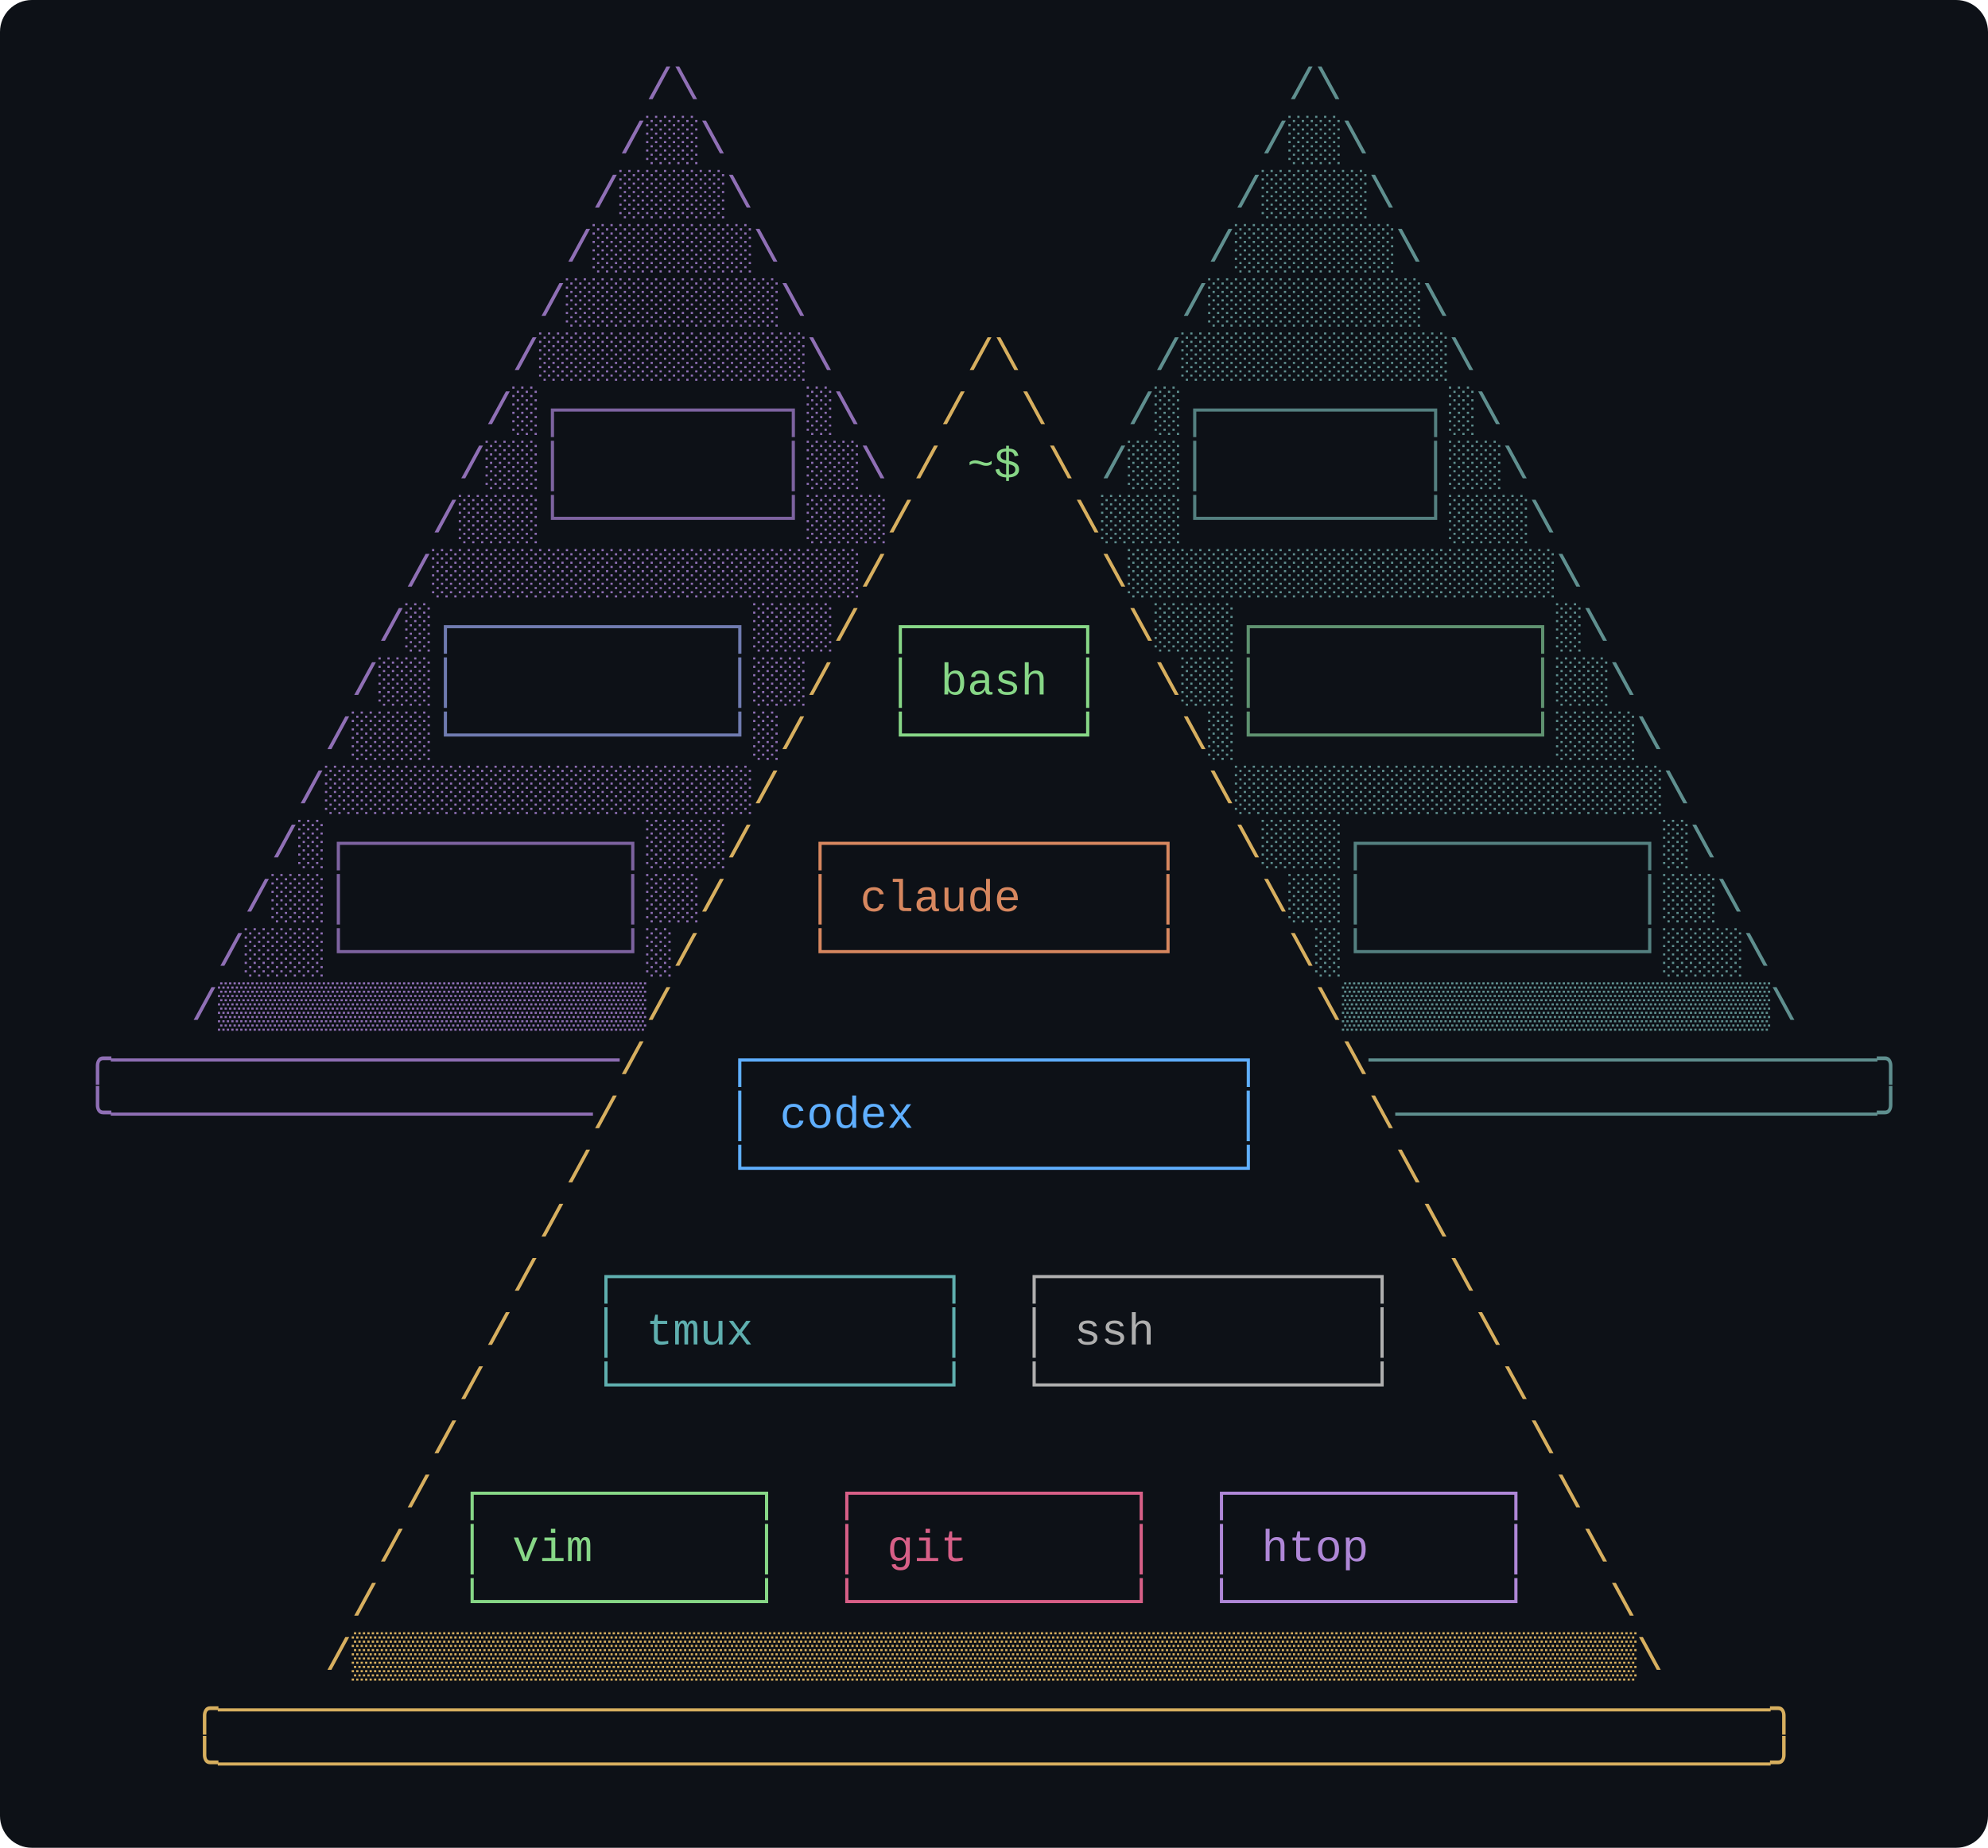
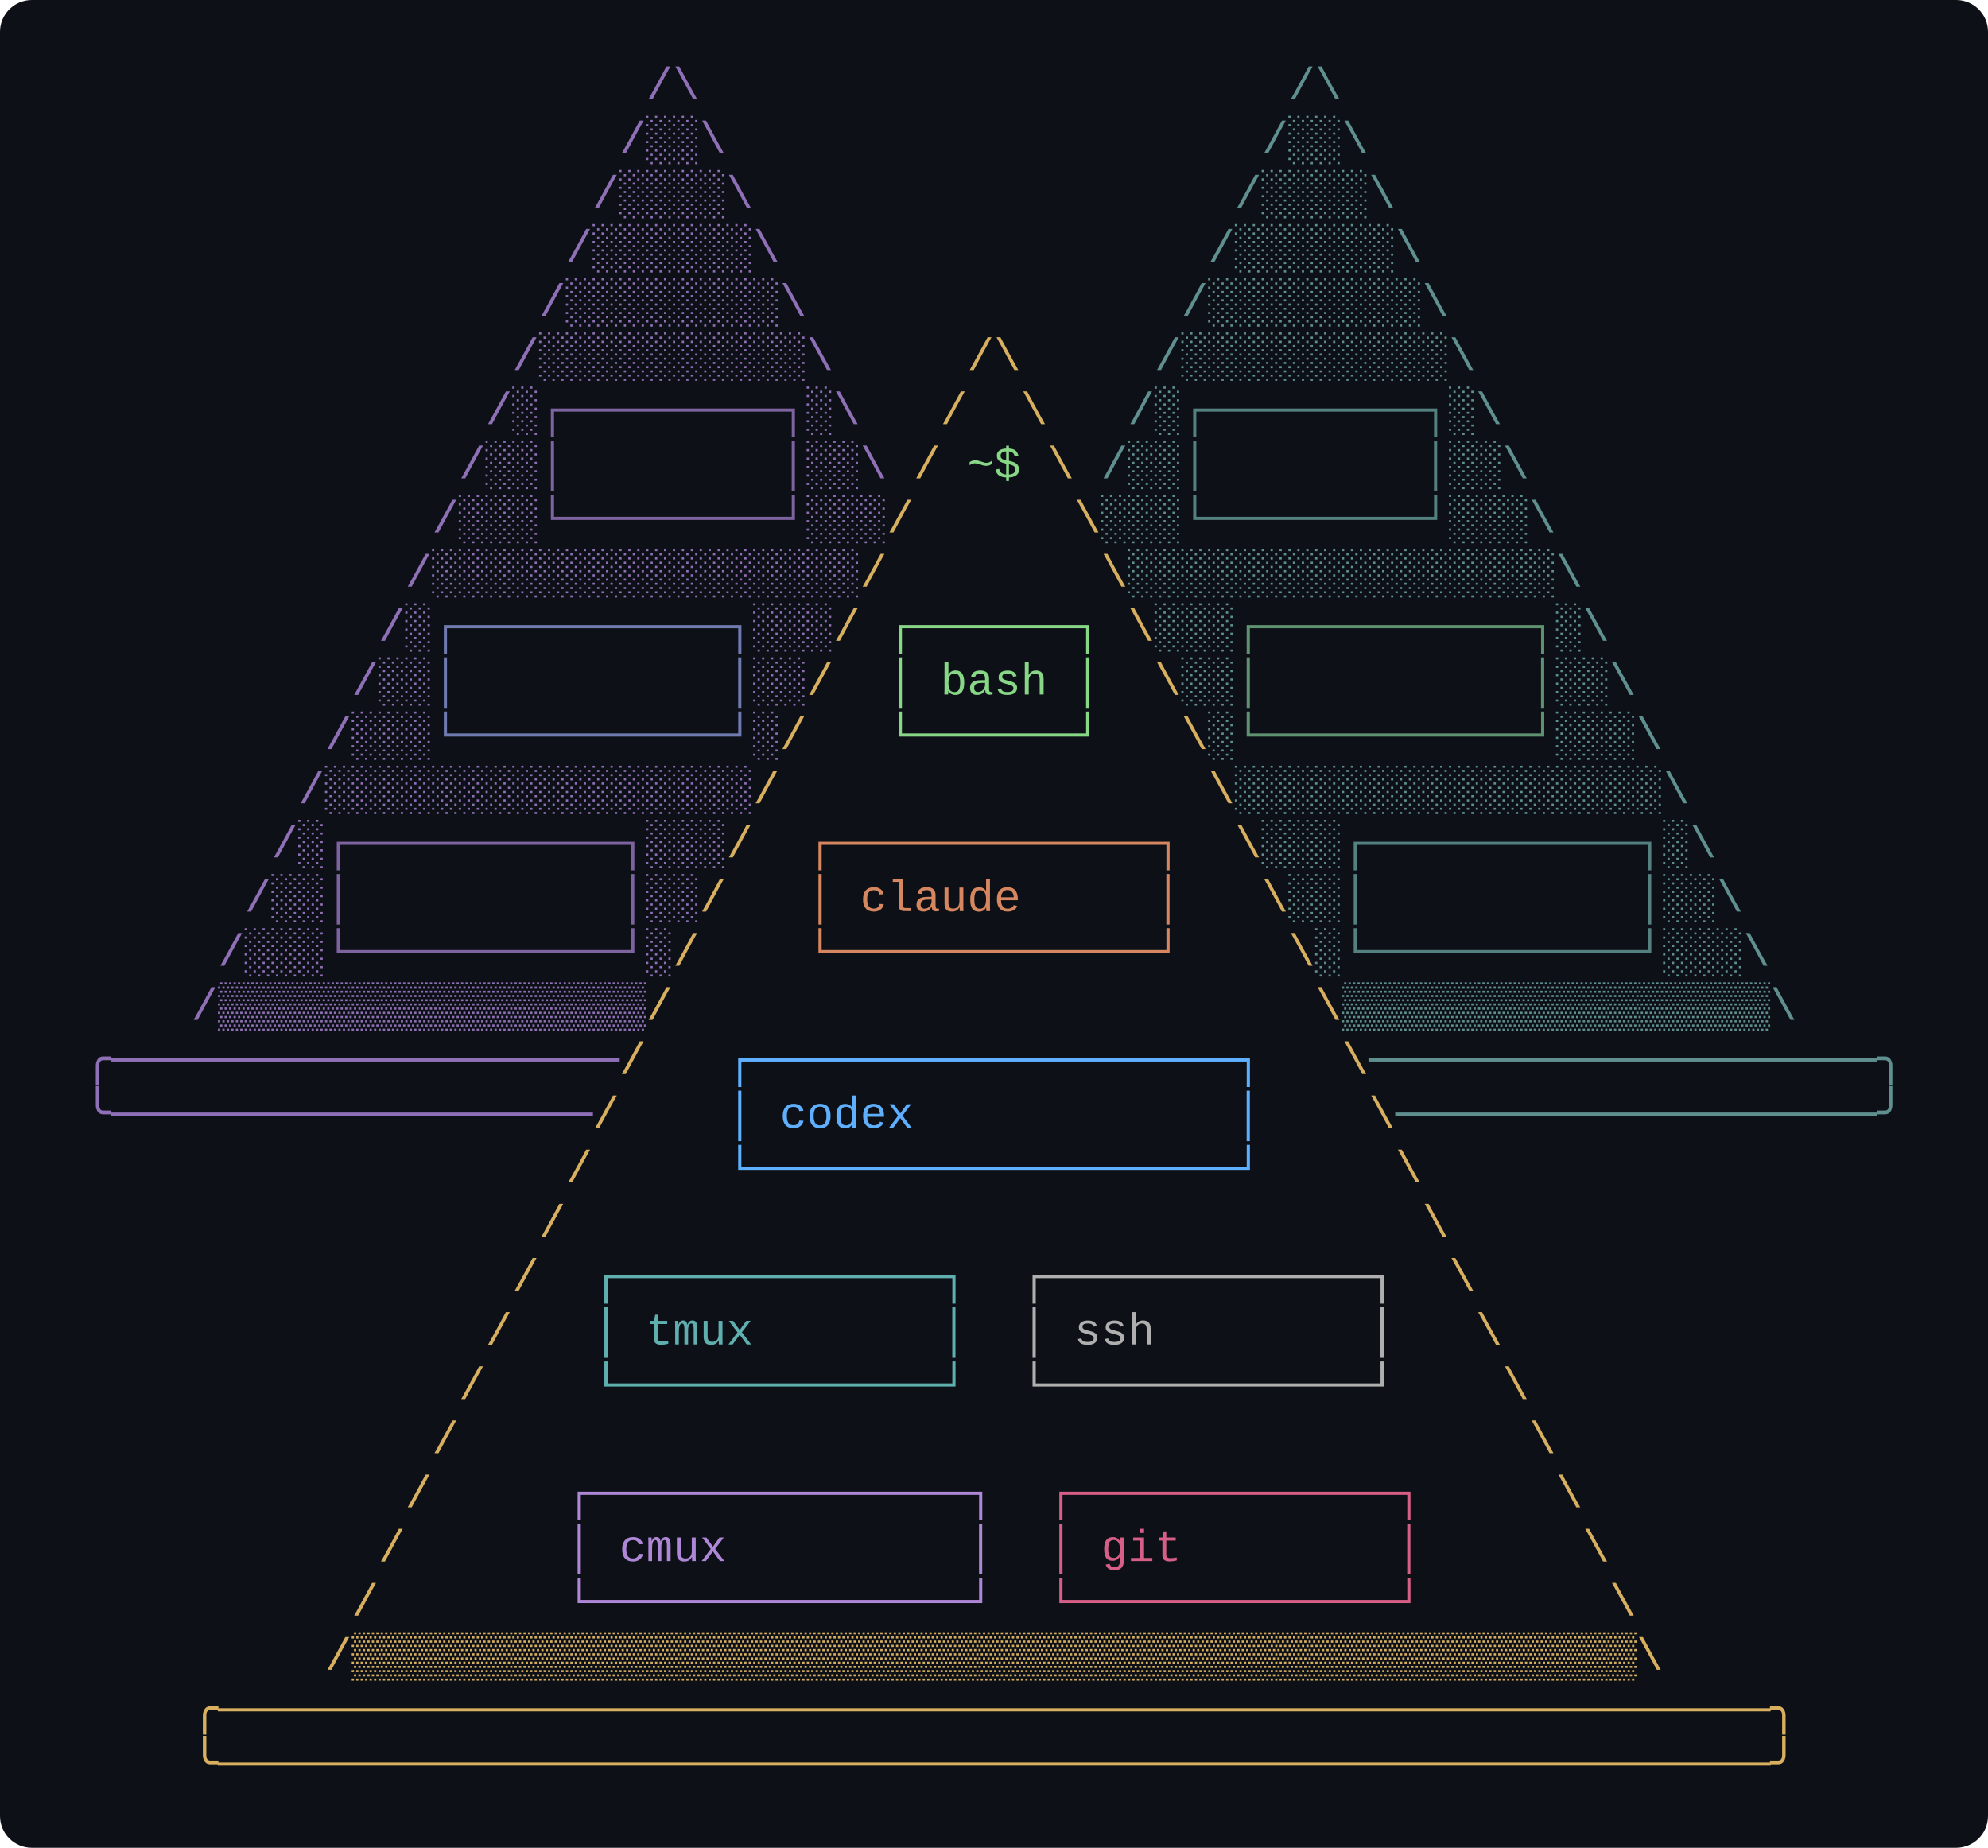
<svg xmlns="http://www.w3.org/2000/svg" width="624" height="580" viewBox="0 0 624 580" role="img" aria-label="hatter">
  <rect width="624" height="580" rx="10" fill="#0d1117" />
  <g font-family="ui-monospace,SFMono-Regular,Menlo,Consolas,&quot;Liberation Mono&quot;,monospace" font-size="14" xml:space="preserve">
    <text y="31.0">
      <tspan x="202.8" fill="#8f6fb5" textLength="16.8" lengthAdjust="spacingAndGlyphs">/\</tspan>
      <tspan x="404.4" fill="#5f8f8f" textLength="16.8" lengthAdjust="spacingAndGlyphs">/\</tspan>
    </text>
    <text y="48.0">
      <tspan x="194.4" fill="#8f6fb5" textLength="33.6" lengthAdjust="spacingAndGlyphs">/░░\</tspan>
      <tspan x="396.0" fill="#5f8f8f" textLength="33.6" lengthAdjust="spacingAndGlyphs">/░░\</tspan>
    </text>
    <text y="65.0">
      <tspan x="186.0" fill="#8f6fb5" textLength="50.4" lengthAdjust="spacingAndGlyphs">/░░░░\</tspan>
      <tspan x="387.6" fill="#5f8f8f" textLength="50.4" lengthAdjust="spacingAndGlyphs">/░░░░\</tspan>
    </text>
    <text y="82.0">
      <tspan x="177.6" fill="#8f6fb5" textLength="67.2" lengthAdjust="spacingAndGlyphs">/░░░░░░\</tspan>
      <tspan x="379.2" fill="#5f8f8f" textLength="67.2" lengthAdjust="spacingAndGlyphs">/░░░░░░\</tspan>
    </text>
    <text y="99.0">
      <tspan x="169.2" fill="#8f6fb5" textLength="84.0" lengthAdjust="spacingAndGlyphs">/░░░░░░░░\</tspan>
      <tspan x="370.8" fill="#5f8f8f" textLength="84.0" lengthAdjust="spacingAndGlyphs">/░░░░░░░░\</tspan>
    </text>
    <text y="116.0">
      <tspan x="160.8" fill="#8f6fb5" textLength="100.8" lengthAdjust="spacingAndGlyphs">/░░░░░░░░░░\</tspan>
      <tspan x="303.6" fill="#d7af5f" textLength="16.8" lengthAdjust="spacingAndGlyphs">/\</tspan>
      <tspan x="362.4" fill="#5f8f8f" textLength="100.8" lengthAdjust="spacingAndGlyphs">/░░░░░░░░░░\</tspan>
    </text>
    <text y="133.0">
      <tspan x="152.4" fill="#8f6fb5" textLength="16.8" lengthAdjust="spacingAndGlyphs">/░</tspan>
      <tspan x="169.2" fill="#7d63a0" textLength="84.0" lengthAdjust="spacingAndGlyphs">┌────────┐</tspan>
      <tspan x="253.2" fill="#8f6fb5" textLength="16.8" lengthAdjust="spacingAndGlyphs">░\</tspan>
      <tspan x="295.2" fill="#d7af5f" textLength="8.4" lengthAdjust="spacingAndGlyphs">/</tspan>
      <tspan x="320.4" fill="#d7af5f" textLength="8.4" lengthAdjust="spacingAndGlyphs">\</tspan>
      <tspan x="354.0" fill="#5f8f8f" textLength="16.8" lengthAdjust="spacingAndGlyphs">/░</tspan>
      <tspan x="370.8" fill="#548080" textLength="84.0" lengthAdjust="spacingAndGlyphs">┌────────┐</tspan>
      <tspan x="454.8" fill="#5f8f8f" textLength="16.8" lengthAdjust="spacingAndGlyphs">░\</tspan>
    </text>
    <text y="150.0">
      <tspan x="144.0" fill="#8f6fb5" textLength="25.2" lengthAdjust="spacingAndGlyphs">/░░</tspan>
      <tspan x="169.2" fill="#7d63a0" textLength="8.4" lengthAdjust="spacingAndGlyphs">│</tspan>
      <tspan x="244.8" fill="#7d63a0" textLength="8.4" lengthAdjust="spacingAndGlyphs">│</tspan>
      <tspan x="253.2" fill="#8f6fb5" textLength="25.2" lengthAdjust="spacingAndGlyphs">░░\</tspan>
      <tspan x="286.8" fill="#d7af5f" textLength="8.4" lengthAdjust="spacingAndGlyphs">/</tspan>
      <tspan x="303.6" fill="#87d787" textLength="16.8" lengthAdjust="spacingAndGlyphs">~$</tspan>
      <tspan x="328.8" fill="#d7af5f" textLength="8.4" lengthAdjust="spacingAndGlyphs">\</tspan>
      <tspan x="345.6" fill="#5f8f8f" textLength="25.2" lengthAdjust="spacingAndGlyphs">/░░</tspan>
      <tspan x="370.8" fill="#548080" textLength="8.4" lengthAdjust="spacingAndGlyphs">│</tspan>
      <tspan x="446.4" fill="#548080" textLength="8.4" lengthAdjust="spacingAndGlyphs">│</tspan>
      <tspan x="454.8" fill="#5f8f8f" textLength="25.2" lengthAdjust="spacingAndGlyphs">░░\</tspan>
    </text>
    <text y="167.0">
      <tspan x="135.6" fill="#8f6fb5" textLength="33.6" lengthAdjust="spacingAndGlyphs">/░░░</tspan>
      <tspan x="169.2" fill="#7d63a0" textLength="84.0" lengthAdjust="spacingAndGlyphs">└────────┘</tspan>
      <tspan x="253.2" fill="#8f6fb5" textLength="25.2" lengthAdjust="spacingAndGlyphs">░░░</tspan>
      <tspan x="278.4" fill="#d7af5f" textLength="8.4" lengthAdjust="spacingAndGlyphs">/</tspan>
      <tspan x="337.2" fill="#d7af5f" textLength="8.4" lengthAdjust="spacingAndGlyphs">\</tspan>
      <tspan x="345.6" fill="#5f8f8f" textLength="25.2" lengthAdjust="spacingAndGlyphs">░░░</tspan>
      <tspan x="370.8" fill="#548080" textLength="84.0" lengthAdjust="spacingAndGlyphs">└────────┘</tspan>
      <tspan x="454.8" fill="#5f8f8f" textLength="33.6" lengthAdjust="spacingAndGlyphs">░░░\</tspan>
    </text>
    <text y="184.0">
      <tspan x="127.2" fill="#8f6fb5" textLength="142.8" lengthAdjust="spacingAndGlyphs">/░░░░░░░░░░░░░░░░</tspan>
      <tspan x="270.0" fill="#d7af5f" textLength="8.4" lengthAdjust="spacingAndGlyphs">/</tspan>
      <tspan x="345.6" fill="#d7af5f" textLength="8.4" lengthAdjust="spacingAndGlyphs">\</tspan>
      <tspan x="354.0" fill="#5f8f8f" textLength="142.8" lengthAdjust="spacingAndGlyphs">░░░░░░░░░░░░░░░░\</tspan>
    </text>
    <text y="201.0">
      <tspan x="118.8" fill="#8f6fb5" textLength="16.8" lengthAdjust="spacingAndGlyphs">/░</tspan>
      <tspan x="135.6" fill="#6f7bb0" textLength="100.8" lengthAdjust="spacingAndGlyphs">┌──────────┐</tspan>
      <tspan x="236.4" fill="#8f6fb5" textLength="25.2" lengthAdjust="spacingAndGlyphs">░░░</tspan>
      <tspan x="261.6" fill="#d7af5f" textLength="8.4" lengthAdjust="spacingAndGlyphs">/</tspan>
      <tspan x="278.4" fill="#87d787" textLength="67.2" lengthAdjust="spacingAndGlyphs">┌──────┐</tspan>
      <tspan x="354.0" fill="#d7af5f" textLength="8.4" lengthAdjust="spacingAndGlyphs">\</tspan>
      <tspan x="362.4" fill="#5f8f8f" textLength="25.2" lengthAdjust="spacingAndGlyphs">░░░</tspan>
      <tspan x="387.6" fill="#5f9270" textLength="100.8" lengthAdjust="spacingAndGlyphs">┌──────────┐</tspan>
      <tspan x="488.4" fill="#5f8f8f" textLength="16.8" lengthAdjust="spacingAndGlyphs">░\</tspan>
    </text>
    <text y="218.0">
      <tspan x="110.4" fill="#8f6fb5" textLength="25.2" lengthAdjust="spacingAndGlyphs">/░░</tspan>
      <tspan x="135.6" fill="#6f7bb0" textLength="8.4" lengthAdjust="spacingAndGlyphs">│</tspan>
      <tspan x="228.0" fill="#6f7bb0" textLength="8.4" lengthAdjust="spacingAndGlyphs">│</tspan>
      <tspan x="236.4" fill="#8f6fb5" textLength="16.8" lengthAdjust="spacingAndGlyphs">░░</tspan>
      <tspan x="253.2" fill="#d7af5f" textLength="8.4" lengthAdjust="spacingAndGlyphs">/</tspan>
      <tspan x="278.4" fill="#87d787" textLength="8.4" lengthAdjust="spacingAndGlyphs">│</tspan>
      <tspan x="295.2" fill="#87d787" textLength="33.6" lengthAdjust="spacingAndGlyphs">bash</tspan>
      <tspan x="337.2" fill="#87d787" textLength="8.4" lengthAdjust="spacingAndGlyphs">│</tspan>
      <tspan x="362.4" fill="#d7af5f" textLength="8.4" lengthAdjust="spacingAndGlyphs">\</tspan>
      <tspan x="370.8" fill="#5f8f8f" textLength="16.8" lengthAdjust="spacingAndGlyphs">░░</tspan>
      <tspan x="387.6" fill="#5f9270" textLength="8.4" lengthAdjust="spacingAndGlyphs">│</tspan>
      <tspan x="480.0" fill="#5f9270" textLength="8.4" lengthAdjust="spacingAndGlyphs">│</tspan>
      <tspan x="488.4" fill="#5f8f8f" textLength="25.2" lengthAdjust="spacingAndGlyphs">░░\</tspan>
    </text>
    <text y="235.0">
      <tspan x="102.0" fill="#8f6fb5" textLength="33.6" lengthAdjust="spacingAndGlyphs">/░░░</tspan>
      <tspan x="135.6" fill="#6f7bb0" textLength="100.8" lengthAdjust="spacingAndGlyphs">└──────────┘</tspan>
      <tspan x="236.4" fill="#8f6fb5" textLength="8.4" lengthAdjust="spacingAndGlyphs">░</tspan>
      <tspan x="244.8" fill="#d7af5f" textLength="8.4" lengthAdjust="spacingAndGlyphs">/</tspan>
      <tspan x="278.4" fill="#87d787" textLength="67.2" lengthAdjust="spacingAndGlyphs">└──────┘</tspan>
      <tspan x="370.8" fill="#d7af5f" textLength="8.4" lengthAdjust="spacingAndGlyphs">\</tspan>
      <tspan x="379.2" fill="#5f8f8f" textLength="8.4" lengthAdjust="spacingAndGlyphs">░</tspan>
      <tspan x="387.6" fill="#5f9270" textLength="100.8" lengthAdjust="spacingAndGlyphs">└──────────┘</tspan>
      <tspan x="488.4" fill="#5f8f8f" textLength="33.6" lengthAdjust="spacingAndGlyphs">░░░\</tspan>
    </text>
    <text y="252.0">
      <tspan x="93.6" fill="#8f6fb5" textLength="142.8" lengthAdjust="spacingAndGlyphs">/░░░░░░░░░░░░░░░░</tspan>
      <tspan x="236.4" fill="#d7af5f" textLength="8.4" lengthAdjust="spacingAndGlyphs">/</tspan>
      <tspan x="379.2" fill="#d7af5f" textLength="8.4" lengthAdjust="spacingAndGlyphs">\</tspan>
      <tspan x="387.6" fill="#5f8f8f" textLength="142.8" lengthAdjust="spacingAndGlyphs">░░░░░░░░░░░░░░░░\</tspan>
    </text>
    <text y="269.0">
      <tspan x="85.2" fill="#8f6fb5" textLength="16.8" lengthAdjust="spacingAndGlyphs">/░</tspan>
      <tspan x="102.0" fill="#7d63a0" textLength="100.8" lengthAdjust="spacingAndGlyphs">┌──────────┐</tspan>
      <tspan x="202.8" fill="#8f6fb5" textLength="25.2" lengthAdjust="spacingAndGlyphs">░░░</tspan>
      <tspan x="228.0" fill="#d7af5f" textLength="8.4" lengthAdjust="spacingAndGlyphs">/</tspan>
      <tspan x="253.2" fill="#d7875f" textLength="117.6" lengthAdjust="spacingAndGlyphs">┌────────────┐</tspan>
      <tspan x="387.6" fill="#d7af5f" textLength="8.4" lengthAdjust="spacingAndGlyphs">\</tspan>
      <tspan x="396.0" fill="#5f8f8f" textLength="25.2" lengthAdjust="spacingAndGlyphs">░░░</tspan>
      <tspan x="421.2" fill="#548080" textLength="100.8" lengthAdjust="spacingAndGlyphs">┌──────────┐</tspan>
      <tspan x="522.0" fill="#5f8f8f" textLength="16.8" lengthAdjust="spacingAndGlyphs">░\</tspan>
    </text>
    <text y="286.0">
      <tspan x="76.8" fill="#8f6fb5" textLength="25.2" lengthAdjust="spacingAndGlyphs">/░░</tspan>
      <tspan x="102.0" fill="#7d63a0" textLength="8.4" lengthAdjust="spacingAndGlyphs">│</tspan>
      <tspan x="194.4" fill="#7d63a0" textLength="8.4" lengthAdjust="spacingAndGlyphs">│</tspan>
      <tspan x="202.8" fill="#8f6fb5" textLength="16.8" lengthAdjust="spacingAndGlyphs">░░</tspan>
      <tspan x="219.6" fill="#d7af5f" textLength="8.4" lengthAdjust="spacingAndGlyphs">/</tspan>
      <tspan x="253.2" fill="#d7875f" textLength="8.4" lengthAdjust="spacingAndGlyphs">│</tspan>
      <tspan x="270.0" fill="#d7875f" textLength="50.4" lengthAdjust="spacingAndGlyphs">claude</tspan>
      <tspan x="362.4" fill="#d7875f" textLength="8.4" lengthAdjust="spacingAndGlyphs">│</tspan>
      <tspan x="396.0" fill="#d7af5f" textLength="8.4" lengthAdjust="spacingAndGlyphs">\</tspan>
      <tspan x="404.4" fill="#5f8f8f" textLength="16.8" lengthAdjust="spacingAndGlyphs">░░</tspan>
      <tspan x="421.2" fill="#548080" textLength="8.4" lengthAdjust="spacingAndGlyphs">│</tspan>
      <tspan x="513.6" fill="#548080" textLength="8.4" lengthAdjust="spacingAndGlyphs">│</tspan>
      <tspan x="522.0" fill="#5f8f8f" textLength="25.2" lengthAdjust="spacingAndGlyphs">░░\</tspan>
    </text>
    <text y="303.0">
      <tspan x="68.4" fill="#8f6fb5" textLength="33.6" lengthAdjust="spacingAndGlyphs">/░░░</tspan>
      <tspan x="102.0" fill="#7d63a0" textLength="100.8" lengthAdjust="spacingAndGlyphs">└──────────┘</tspan>
      <tspan x="202.8" fill="#8f6fb5" textLength="8.4" lengthAdjust="spacingAndGlyphs">░</tspan>
      <tspan x="211.2" fill="#d7af5f" textLength="8.4" lengthAdjust="spacingAndGlyphs">/</tspan>
      <tspan x="253.2" fill="#d7875f" textLength="117.6" lengthAdjust="spacingAndGlyphs">└────────────┘</tspan>
      <tspan x="404.4" fill="#d7af5f" textLength="8.4" lengthAdjust="spacingAndGlyphs">\</tspan>
      <tspan x="412.8" fill="#5f8f8f" textLength="8.4" lengthAdjust="spacingAndGlyphs">░</tspan>
      <tspan x="421.2" fill="#548080" textLength="100.8" lengthAdjust="spacingAndGlyphs">└──────────┘</tspan>
      <tspan x="522.0" fill="#5f8f8f" textLength="33.6" lengthAdjust="spacingAndGlyphs">░░░\</tspan>
    </text>
    <text y="320.0">
      <tspan x="60.0" fill="#8f6fb5" textLength="142.8" lengthAdjust="spacingAndGlyphs">/▒▒▒▒▒▒▒▒▒▒▒▒▒▒▒▒</tspan>
      <tspan x="202.8" fill="#d7af5f" textLength="8.4" lengthAdjust="spacingAndGlyphs">/</tspan>
      <tspan x="412.8" fill="#d7af5f" textLength="8.4" lengthAdjust="spacingAndGlyphs">\</tspan>
      <tspan x="421.2" fill="#5f8f8f" textLength="142.8" lengthAdjust="spacingAndGlyphs">▒▒▒▒▒▒▒▒▒▒▒▒▒▒▒▒\</tspan>
    </text>
    <text y="337.0">
      <tspan x="26.4" fill="#8f6fb5" textLength="168.0" lengthAdjust="spacingAndGlyphs">╭───────────────────</tspan>
      <tspan x="194.4" fill="#d7af5f" textLength="8.4" lengthAdjust="spacingAndGlyphs">/</tspan>
      <tspan x="228.0" fill="#5fafff" textLength="168.0" lengthAdjust="spacingAndGlyphs">┌──────────────────┐</tspan>
      <tspan x="421.2" fill="#d7af5f" textLength="8.4" lengthAdjust="spacingAndGlyphs">\</tspan>
      <tspan x="429.6" fill="#5f8f8f" textLength="168.0" lengthAdjust="spacingAndGlyphs">───────────────────╮</tspan>
    </text>
    <text y="354.0">
      <tspan x="26.4" fill="#8f6fb5" textLength="159.6" lengthAdjust="spacingAndGlyphs">╰──────────────────</tspan>
      <tspan x="186.0" fill="#d7af5f" textLength="8.4" lengthAdjust="spacingAndGlyphs">/</tspan>
      <tspan x="228.0" fill="#5fafff" textLength="8.4" lengthAdjust="spacingAndGlyphs">│</tspan>
      <tspan x="244.8" fill="#5fafff" textLength="42.0" lengthAdjust="spacingAndGlyphs">codex</tspan>
      <tspan x="387.6" fill="#5fafff" textLength="8.4" lengthAdjust="spacingAndGlyphs">│</tspan>
      <tspan x="429.6" fill="#d7af5f" textLength="8.4" lengthAdjust="spacingAndGlyphs">\</tspan>
      <tspan x="438.0" fill="#5f8f8f" textLength="159.6" lengthAdjust="spacingAndGlyphs">──────────────────╯</tspan>
    </text>
    <text y="371.0">
      <tspan x="177.6" fill="#d7af5f" textLength="8.4" lengthAdjust="spacingAndGlyphs">/</tspan>
      <tspan x="228.0" fill="#5fafff" textLength="168.0" lengthAdjust="spacingAndGlyphs">└──────────────────┘</tspan>
      <tspan x="438.0" fill="#d7af5f" textLength="8.4" lengthAdjust="spacingAndGlyphs">\</tspan>
    </text>
    <text y="388.0">
      <tspan x="169.2" fill="#d7af5f" textLength="8.4" lengthAdjust="spacingAndGlyphs">/</tspan>
      <tspan x="446.4" fill="#d7af5f" textLength="8.4" lengthAdjust="spacingAndGlyphs">\</tspan>
    </text>
    <text y="405.0">
      <tspan x="160.8" fill="#d7af5f" textLength="8.4" lengthAdjust="spacingAndGlyphs">/</tspan>
      <tspan x="186.0" fill="#5fafaf" textLength="117.6" lengthAdjust="spacingAndGlyphs">┌────────────┐</tspan>
      <tspan x="320.4" fill="#afafaf" textLength="117.6" lengthAdjust="spacingAndGlyphs">┌────────────┐</tspan>
      <tspan x="454.8" fill="#d7af5f" textLength="8.4" lengthAdjust="spacingAndGlyphs">\</tspan>
    </text>
    <text y="422.0">
      <tspan x="152.4" fill="#d7af5f" textLength="8.4" lengthAdjust="spacingAndGlyphs">/</tspan>
      <tspan x="186.0" fill="#5fafaf" textLength="8.4" lengthAdjust="spacingAndGlyphs">│</tspan>
      <tspan x="202.8" fill="#5fafaf" textLength="33.6" lengthAdjust="spacingAndGlyphs">tmux</tspan>
      <tspan x="295.2" fill="#5fafaf" textLength="8.4" lengthAdjust="spacingAndGlyphs">│</tspan>
      <tspan x="320.4" fill="#afafaf" textLength="8.4" lengthAdjust="spacingAndGlyphs">│</tspan>
      <tspan x="337.2" fill="#afafaf" textLength="25.2" lengthAdjust="spacingAndGlyphs">ssh</tspan>
      <tspan x="429.6" fill="#afafaf" textLength="8.4" lengthAdjust="spacingAndGlyphs">│</tspan>
      <tspan x="463.2" fill="#d7af5f" textLength="8.4" lengthAdjust="spacingAndGlyphs">\</tspan>
    </text>
    <text y="439.0">
      <tspan x="144.0" fill="#d7af5f" textLength="8.4" lengthAdjust="spacingAndGlyphs">/</tspan>
      <tspan x="186.0" fill="#5fafaf" textLength="117.6" lengthAdjust="spacingAndGlyphs">└────────────┘</tspan>
      <tspan x="320.4" fill="#afafaf" textLength="117.6" lengthAdjust="spacingAndGlyphs">└────────────┘</tspan>
      <tspan x="471.6" fill="#d7af5f" textLength="8.4" lengthAdjust="spacingAndGlyphs">\</tspan>
    </text>
    <text y="456.0">
      <tspan x="135.6" fill="#d7af5f" textLength="8.4" lengthAdjust="spacingAndGlyphs">/</tspan>
      <tspan x="480.0" fill="#d7af5f" textLength="8.4" lengthAdjust="spacingAndGlyphs">\</tspan>
    </text>
    <text y="473.0">
      <tspan x="127.2" fill="#d7af5f" textLength="8.4" lengthAdjust="spacingAndGlyphs">/</tspan>
-       <tspan x="144.0" fill="#87d787" textLength="100.8" lengthAdjust="spacingAndGlyphs">┌──────────┐</tspan>
-       <tspan x="261.6" fill="#d75f87" textLength="100.8" lengthAdjust="spacingAndGlyphs">┌──────────┐</tspan>
-       <tspan x="379.2" fill="#af87d7" textLength="100.8" lengthAdjust="spacingAndGlyphs">┌──────────┐</tspan>
+       <tspan x="177.6" fill="#af87d7" textLength="134.4" lengthAdjust="spacingAndGlyphs">┌──────────────┐</tspan>
+       <tspan x="328.8" fill="#d75f87" textLength="117.6" lengthAdjust="spacingAndGlyphs">┌────────────┐</tspan>
      <tspan x="488.4" fill="#d7af5f" textLength="8.4" lengthAdjust="spacingAndGlyphs">\</tspan>
    </text>
    <text y="490.0">
      <tspan x="118.8" fill="#d7af5f" textLength="8.4" lengthAdjust="spacingAndGlyphs">/</tspan>
-       <tspan x="144.0" fill="#87d787" textLength="8.4" lengthAdjust="spacingAndGlyphs">│</tspan>
-       <tspan x="160.8" fill="#87d787" textLength="25.2" lengthAdjust="spacingAndGlyphs">vim</tspan>
-       <tspan x="236.4" fill="#87d787" textLength="8.4" lengthAdjust="spacingAndGlyphs">│</tspan>
-       <tspan x="261.6" fill="#d75f87" textLength="8.4" lengthAdjust="spacingAndGlyphs">│</tspan>
-       <tspan x="278.4" fill="#d75f87" textLength="25.2" lengthAdjust="spacingAndGlyphs">git</tspan>
-       <tspan x="354.0" fill="#d75f87" textLength="8.4" lengthAdjust="spacingAndGlyphs">│</tspan>
-       <tspan x="379.2" fill="#af87d7" textLength="8.4" lengthAdjust="spacingAndGlyphs">│</tspan>
-       <tspan x="396.0" fill="#af87d7" textLength="33.6" lengthAdjust="spacingAndGlyphs">htop</tspan>
-       <tspan x="471.6" fill="#af87d7" textLength="8.4" lengthAdjust="spacingAndGlyphs">│</tspan>
+       <tspan x="177.6" fill="#af87d7" textLength="8.4" lengthAdjust="spacingAndGlyphs">│</tspan>
+       <tspan x="194.4" fill="#af87d7" textLength="33.6" lengthAdjust="spacingAndGlyphs">cmux</tspan>
+       <tspan x="303.6" fill="#af87d7" textLength="8.4" lengthAdjust="spacingAndGlyphs">│</tspan>
+       <tspan x="328.8" fill="#d75f87" textLength="8.4" lengthAdjust="spacingAndGlyphs">│</tspan>
+       <tspan x="345.6" fill="#d75f87" textLength="25.2" lengthAdjust="spacingAndGlyphs">git</tspan>
+       <tspan x="438.0" fill="#d75f87" textLength="8.4" lengthAdjust="spacingAndGlyphs">│</tspan>
      <tspan x="496.8" fill="#d7af5f" textLength="8.4" lengthAdjust="spacingAndGlyphs">\</tspan>
    </text>
    <text y="507.0">
      <tspan x="110.4" fill="#d7af5f" textLength="8.4" lengthAdjust="spacingAndGlyphs">/</tspan>
-       <tspan x="144.0" fill="#87d787" textLength="100.8" lengthAdjust="spacingAndGlyphs">└──────────┘</tspan>
-       <tspan x="261.6" fill="#d75f87" textLength="100.8" lengthAdjust="spacingAndGlyphs">└──────────┘</tspan>
-       <tspan x="379.2" fill="#af87d7" textLength="100.8" lengthAdjust="spacingAndGlyphs">└──────────┘</tspan>
+       <tspan x="177.6" fill="#af87d7" textLength="134.4" lengthAdjust="spacingAndGlyphs">└──────────────┘</tspan>
+       <tspan x="328.8" fill="#d75f87" textLength="117.6" lengthAdjust="spacingAndGlyphs">└────────────┘</tspan>
      <tspan x="505.2" fill="#d7af5f" textLength="8.4" lengthAdjust="spacingAndGlyphs">\</tspan>
    </text>
    <text y="524.0">
      <tspan x="102.0" fill="#d7af5f" textLength="420.0" lengthAdjust="spacingAndGlyphs">/▒▒▒▒▒▒▒▒▒▒▒▒▒▒▒▒▒▒▒▒▒▒▒▒▒▒▒▒▒▒▒▒▒▒▒▒▒▒▒▒▒▒▒▒▒▒▒▒\</tspan>
    </text>
    <text y="541.0">
      <tspan x="60.0" fill="#d7af5f" textLength="504.0" lengthAdjust="spacingAndGlyphs">╭──────────────────────────────────────────────────────────╮</tspan>
    </text>
    <text y="558.0">
      <tspan x="60.0" fill="#d7af5f" textLength="504.0" lengthAdjust="spacingAndGlyphs">╰──────────────────────────────────────────────────────────╯</tspan>
    </text>
  </g>
</svg>
